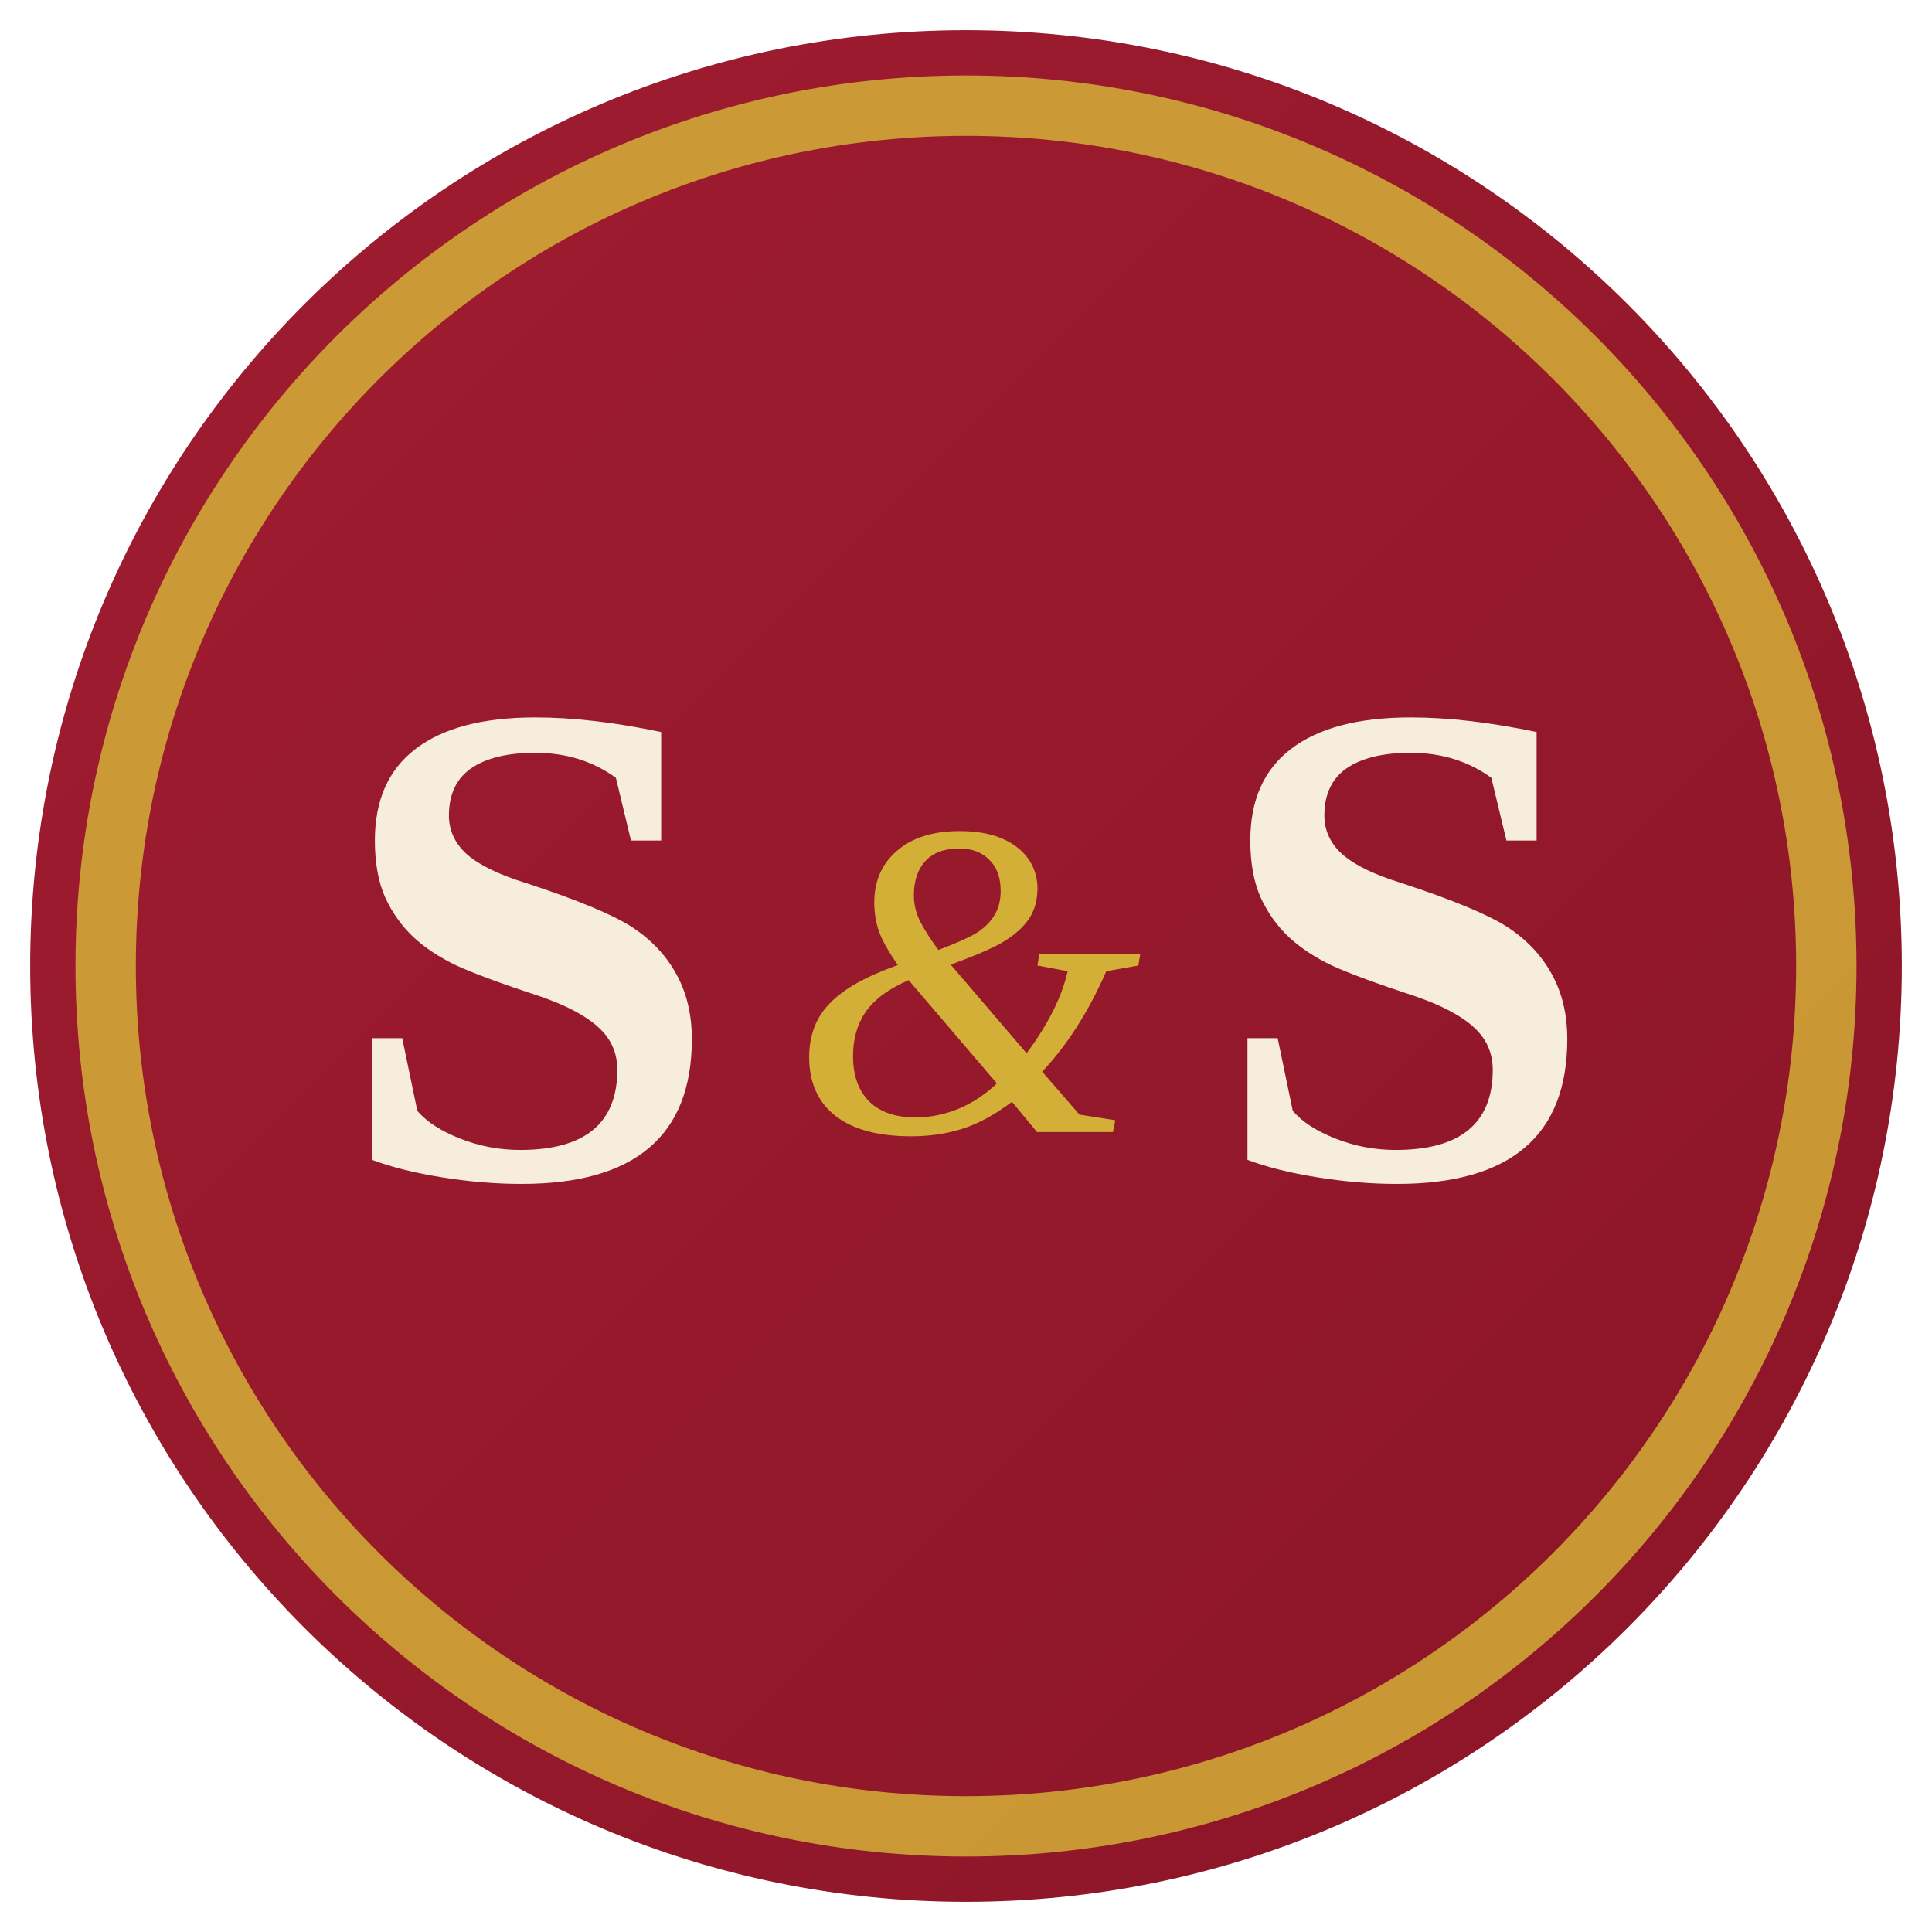
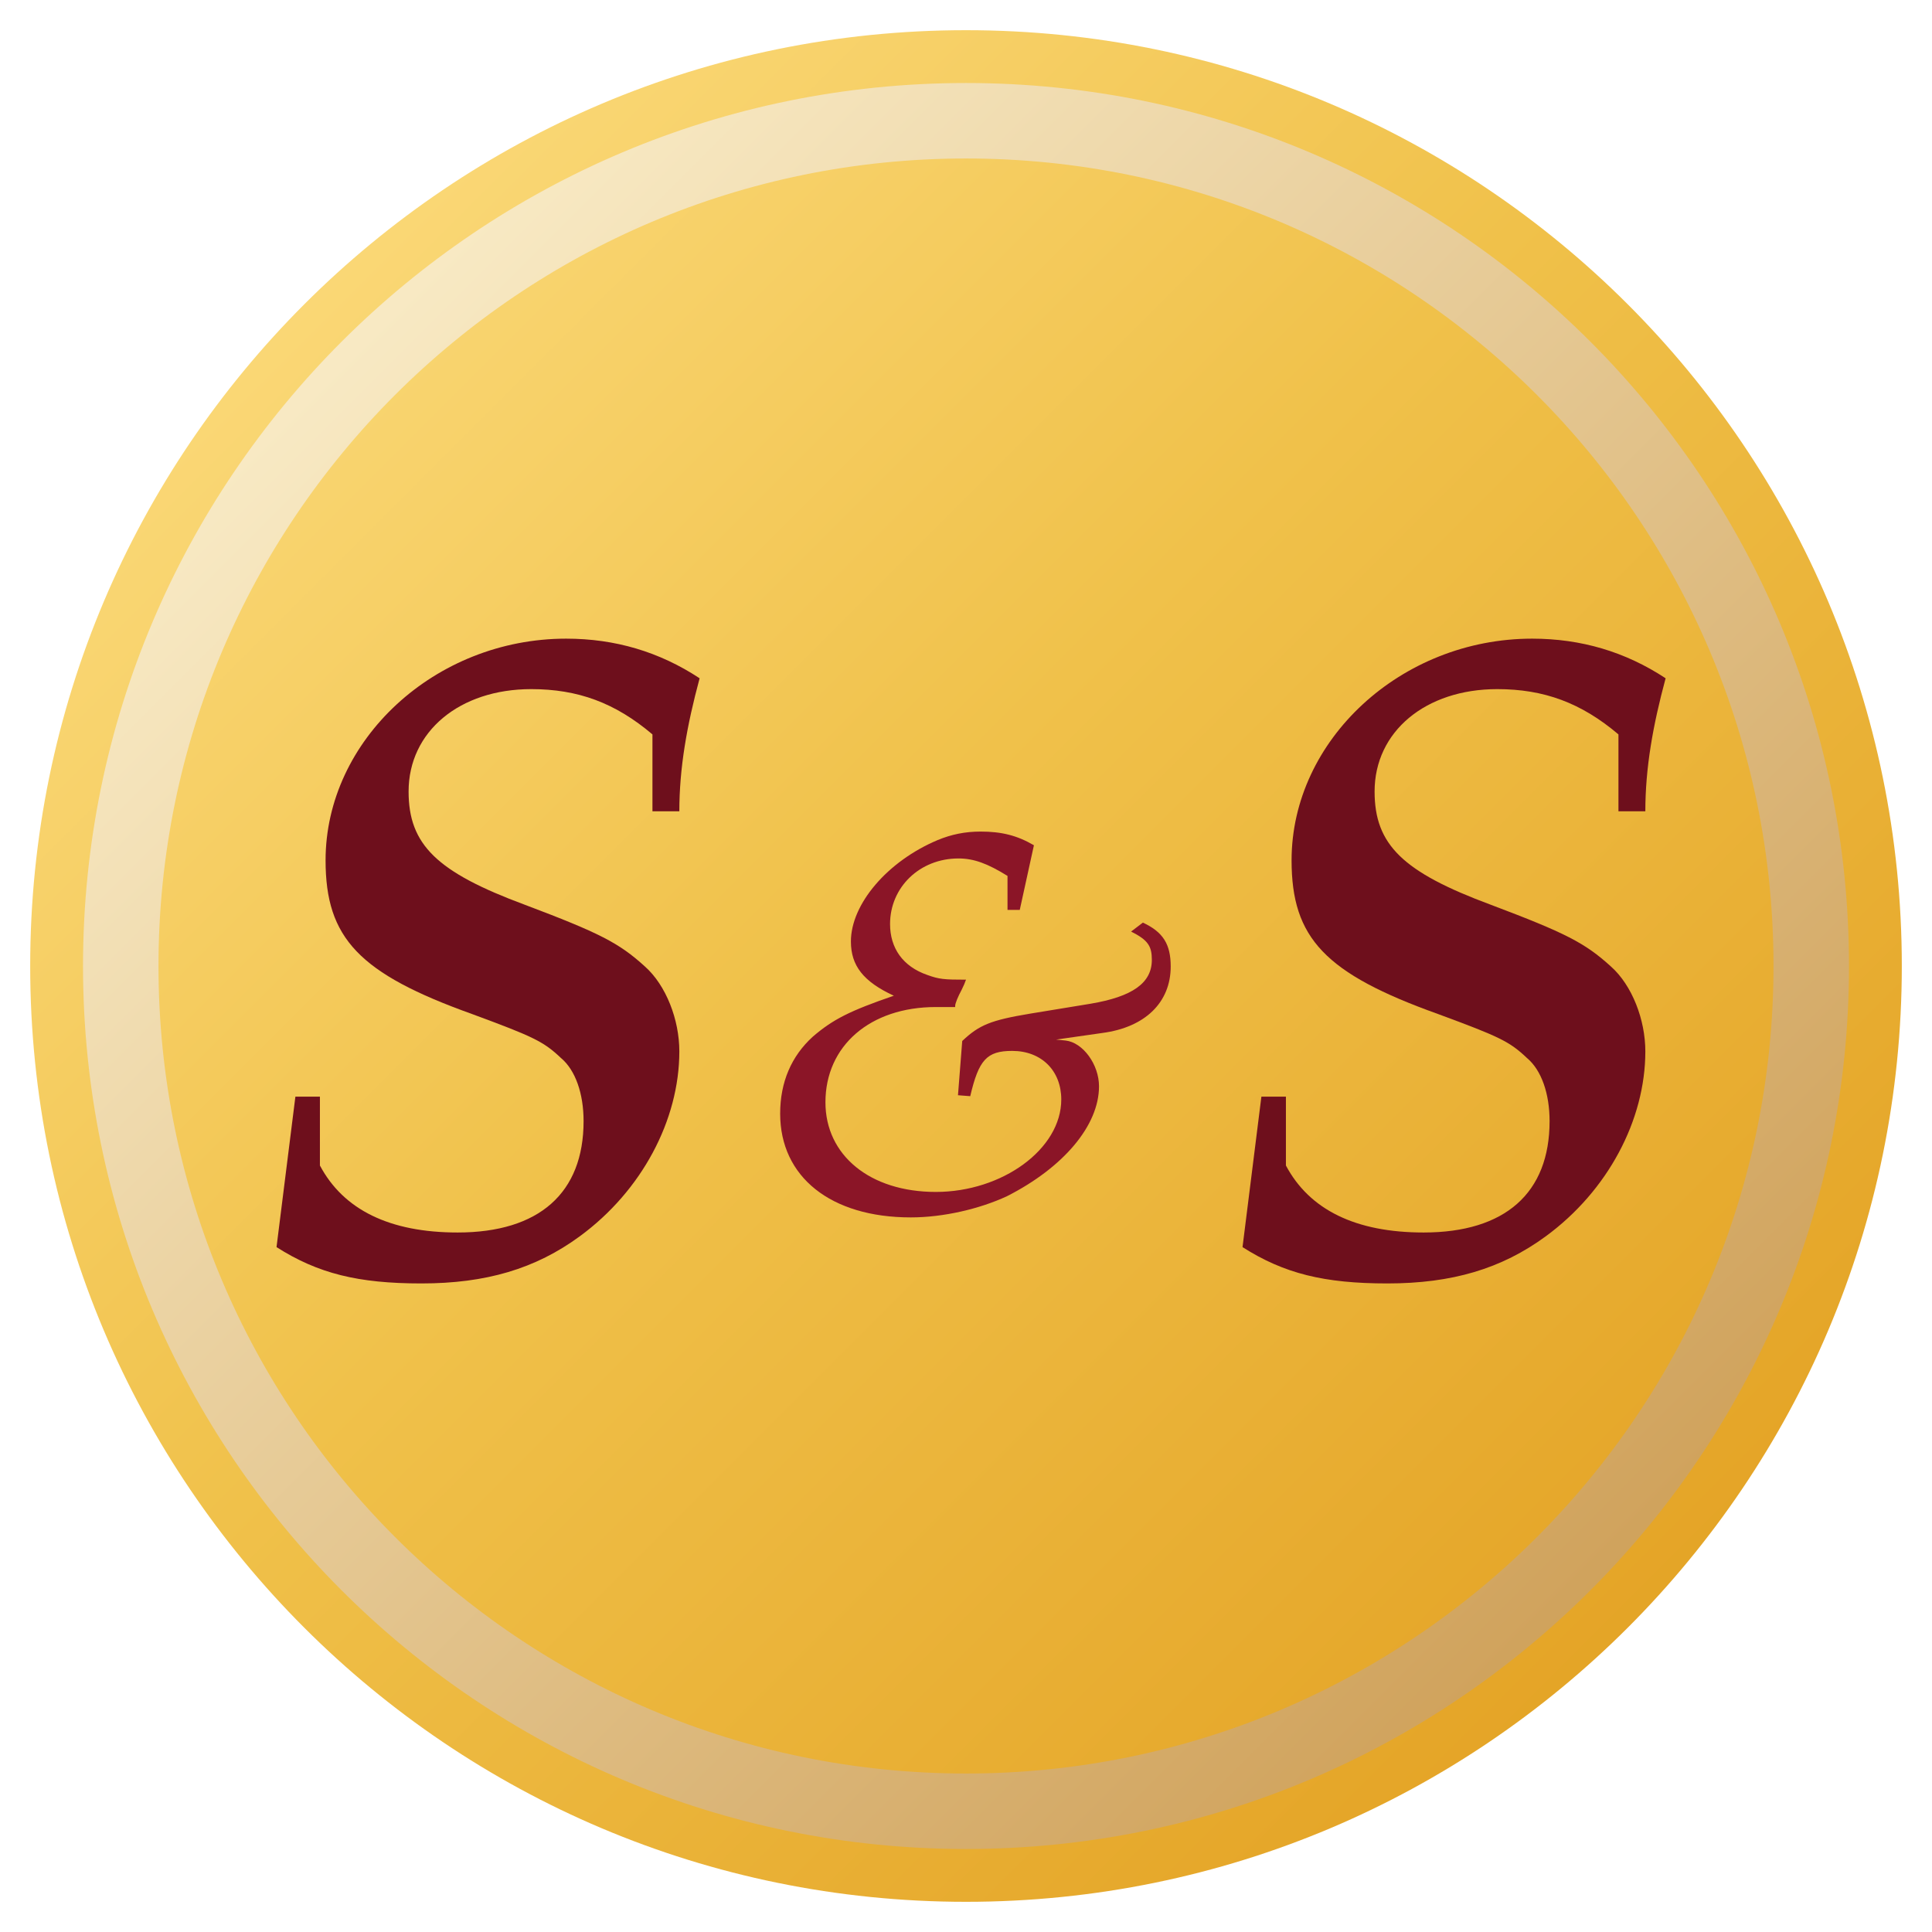
<svg xmlns="http://www.w3.org/2000/svg" viewBox="0 0 64 64" role="img" aria-label="S &amp; S">
  <defs>
    <linearGradient id="bg" x1="0%" y1="0%" x2="100%" y2="100%">
-       <stop offset="0%" stop-color="#A01C30" />
-       <stop offset="100%" stop-color="#8B1527" />
+       <stop offset="0%" stop-color="#FFE28A" />
+       <stop offset="45%" stop-color="#F0C14A" />
+       <stop offset="100%" stop-color="#E09A1A" />
+     </linearGradient>
+     <linearGradient id="ring" x1="0%" y1="0%" x2="100%" y2="100%">
+       <stop offset="0%" stop-color="#FFF6D6" />
+       <stop offset="100%" stop-color="#C9964A" />
    </linearGradient>
  </defs>
  <circle cx="32" cy="32" r="31" fill="url(#bg)" />
-   <circle cx="32" cy="32" r="28.5" fill="none" stroke="#D4AF37" stroke-opacity="0.85" stroke-width="2" />
-   <text x="17.5" y="39" text-anchor="middle" font-family="Georgia, 'Times New Roman', serif" font-size="23" font-weight="600" fill="#F6EDDC">S</text>
-   <text x="32" y="37.5" text-anchor="middle" font-family="Georgia, 'Times New Roman', serif" font-size="15" font-style="italic" fill="#D4AF37">&amp;</text>
-   <text x="46.5" y="39" text-anchor="middle" font-family="Georgia, 'Times New Roman', serif" font-size="23" font-weight="600" fill="#F6EDDC">S</text>
+   <circle cx="32" cy="32" r="28" fill="none" stroke="url(#ring)" stroke-width="2.5" />
+   <text x="16" y="42" text-anchor="middle" font-family="'Palatino Linotype', 'Book Antiqua', Didot, 'Bodoni MT', Georgia, serif" font-size="30" font-weight="700" font-style="italic" fill="#6E0F1C">S</text>
+   <text x="32" y="40" text-anchor="middle" font-family="'Palatino Linotype', 'Book Antiqua', Didot, 'Bodoni MT', Georgia, serif" font-size="18" font-style="italic" fill="#8B1527">&amp;</text>
+   <text x="48" y="42" text-anchor="middle" font-family="'Palatino Linotype', 'Book Antiqua', Didot, 'Bodoni MT', Georgia, serif" font-size="30" font-weight="700" font-style="italic" fill="#6E0F1C">S</text>
</svg>
